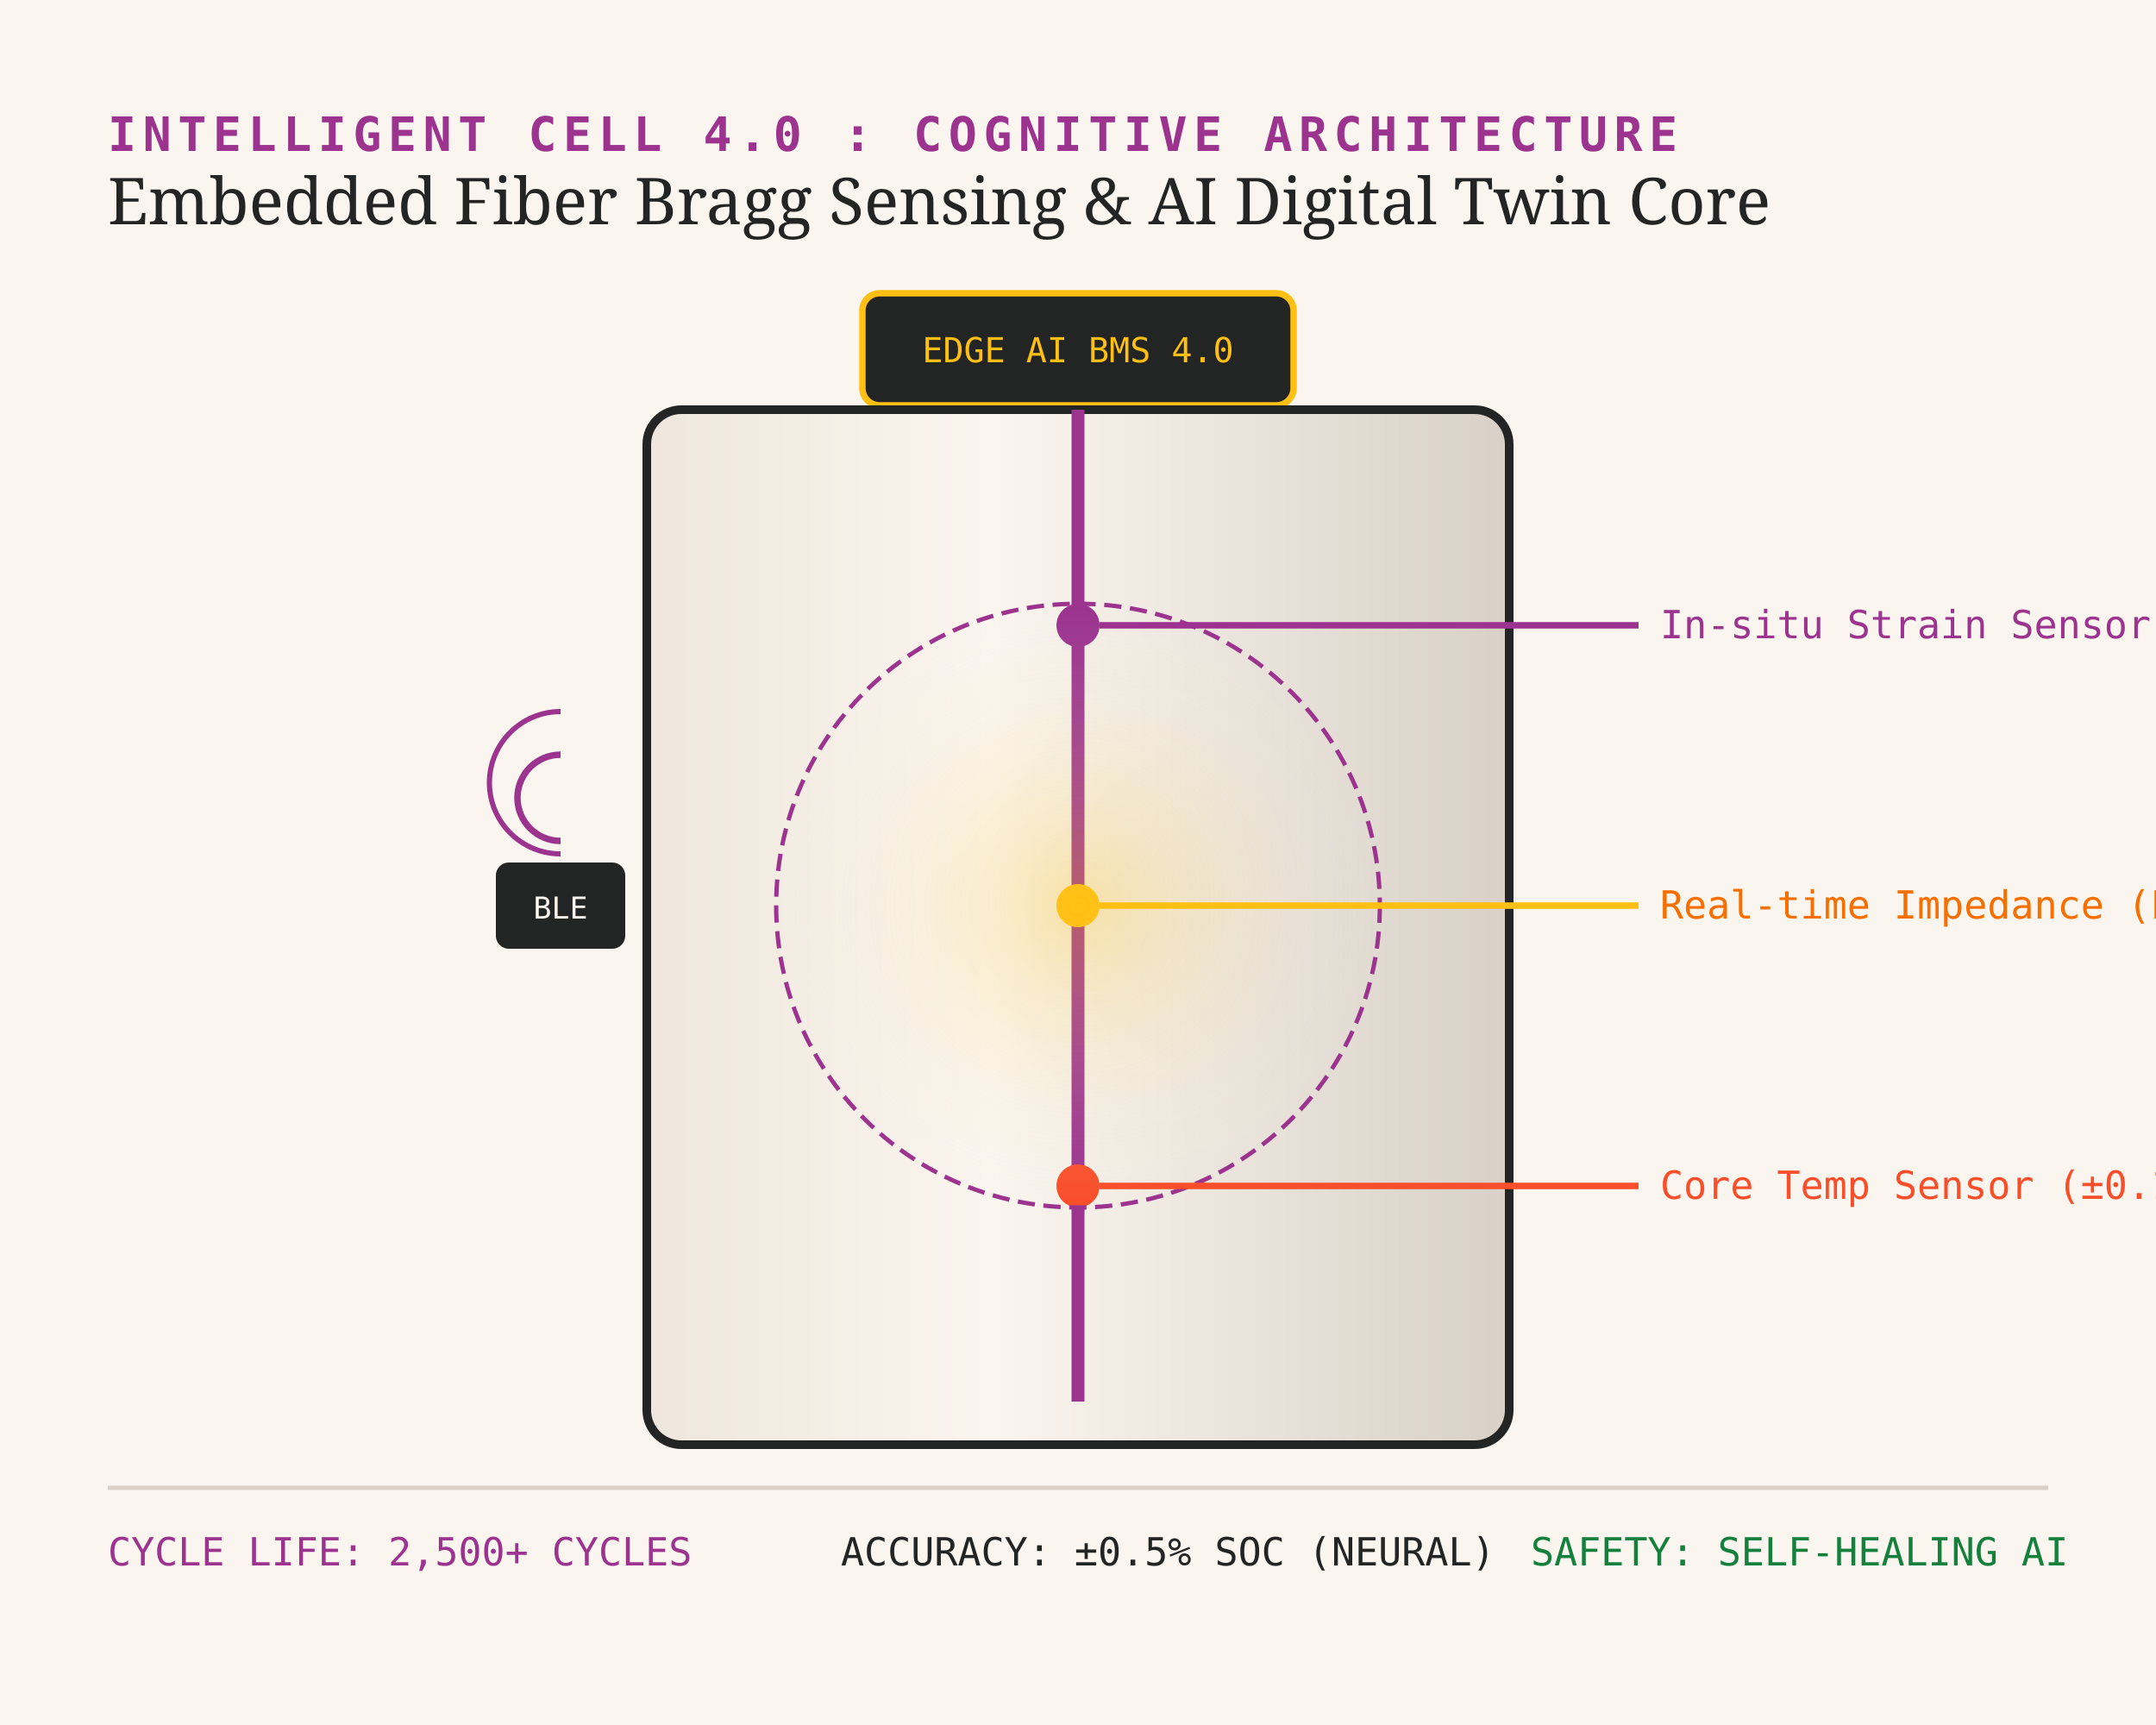
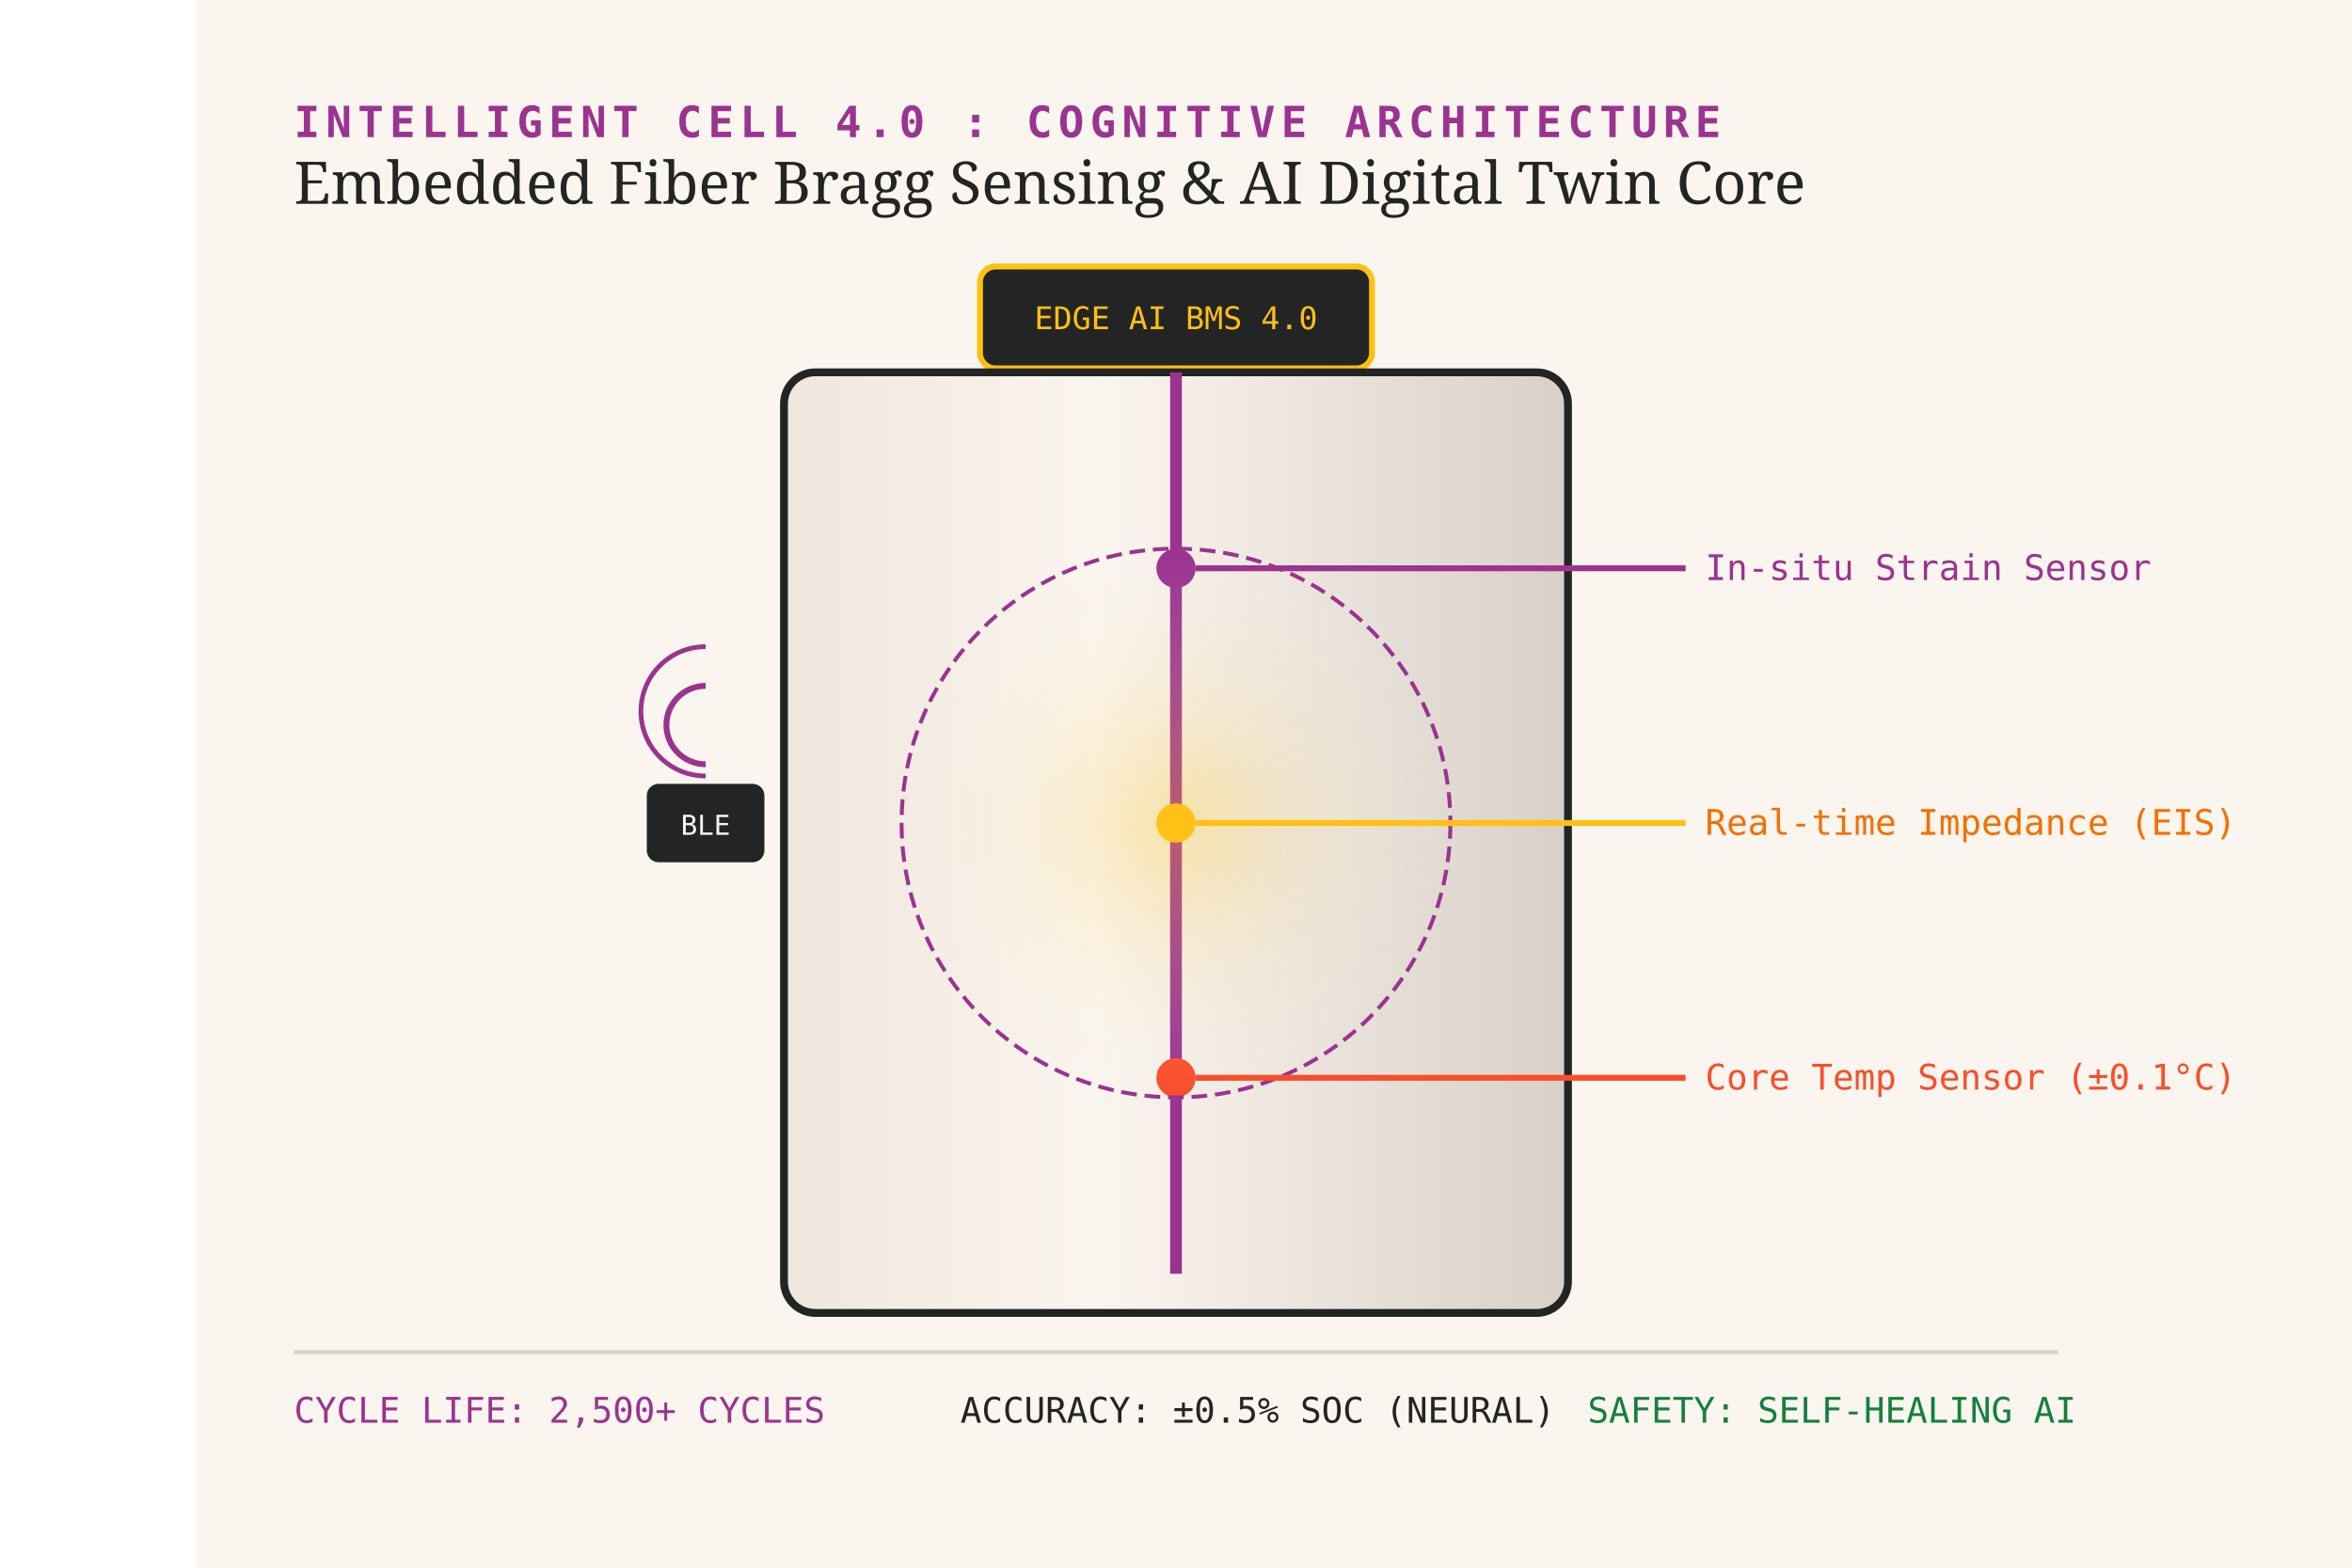
- <svg xmlns="http://www.w3.org/2000/svg" viewBox="0 0 500 400" width="100%" height="100%">
+ <svg xmlns="http://www.w3.org/2000/svg" viewBox="-50 0 600 400" width="100%" height="100%">
  <defs>
    <linearGradient id="smartCasing" x1="0%" y1="0%" x2="100%" y2="0%">
      <stop offset="0%" stop-color="#efe7dd" />
      <stop offset="40%" stop-color="#faf5ee" />
      <stop offset="100%" stop-color="#d9d1c8" />
    </linearGradient>
    <linearGradient id="neuralFlow" x1="0%" y1="0%" x2="0%" y2="100%">
      <stop offset="0%" stop-color="#9b338f" />
      <stop offset="50%" stop-color="#ffc013" />
      <stop offset="100%" stop-color="#f94e2a" />
    </linearGradient>
    <radialGradient id="balancedCore" cx="50%" cy="50%" r="50%">
      <stop offset="0%" stop-color="#ffc013" stop-opacity="0.3" />
      <stop offset="100%" stop-color="#faf5ee" stop-opacity="0" />
    </radialGradient>
  </defs>
  <rect width="100%" height="100%" fill="#faf5ee" />
  <text x="25" y="35" font-family="'gtAmericaMono', monospace" font-size="11" font-weight="bold" fill="#9b338f" letter-spacing="1.5">INTELLIGENT CELL 4.0 : COGNITIVE ARCHITECTURE</text>
  <text x="25" y="52" font-family="'fsKim', serif" font-size="15" fill="#232424">Embedded Fiber Bragg Sensing &amp; AI Digital Twin Core</text>
  <g transform="translate(100, 80)">
    <rect x="100" y="-12" width="100" height="26" rx="4" fill="#232424" stroke="#ffc013" stroke-width="1.5" />
    <text x="150" y="4" font-family="'gtAmericaMono', monospace" font-size="8" fill="#ffc013" text-anchor="middle">EDGE AI BMS 4.0</text>
    <rect x="50" y="15" width="200" height="240" rx="8" fill="url(#smartCasing)" stroke="#232424" stroke-width="2" />
    <line x1="150" y1="15" x2="150" y2="245" stroke="#9b338f" stroke-width="3" />
    <circle cx="150" cy="65" r="5" fill="#9b338f" />
    <circle cx="150" cy="130" r="5" fill="#ffc013" />
    <circle cx="150" cy="195" r="5" fill="#f94e2a" />
    <ellipse cx="150" cy="130" rx="70" ry="70" fill="url(#balancedCore)" stroke="#9b338f" stroke-width="1" stroke-dasharray="4 2" />
    <path d="M 155 65 L 280 65" stroke="#9b338f" stroke-width="1.5" />
    <text x="285" y="68" font-family="'gtAmericaMono', monospace" font-size="9" fill="#9b338f">In-situ Strain Sensor</text>
    <path d="M 155 130 L 280 130" stroke="#ffc013" stroke-width="1.5" />
    <text x="285" y="133" font-family="'gtAmericaMono', monospace" font-size="9" fill="#f66f00">Real-time Impedance (EIS)</text>
    <path d="M 155 195 L 280 195" stroke="#f94e2a" stroke-width="1.5" />
    <text x="285" y="198" font-family="'gtAmericaMono', monospace" font-size="9" fill="#f94e2a">Core Temp Sensor (±0.1°C)</text>
    <rect x="15" y="120" width="30" height="20" rx="3" fill="#232424" />
    <text x="30" y="133" font-family="'gtAmericaMono', monospace" font-size="7" fill="#faf5ee" text-anchor="middle">BLE</text>
    <path d="M 30 115 A 8 8 0 0 1 30 95" fill="none" stroke="#9b338f" stroke-width="1.5" />
    <path d="M 30 118 A 15 15 0 0 1 30 85" fill="none" stroke="#9b338f" stroke-width="1.2" />
  </g>
  <g transform="translate(25, 345)">
    <line x1="0" y1="0" x2="450" y2="0" stroke="#d9d1c8" stroke-width="1" />
    <text x="0" y="18" font-family="'gtAmericaMono', monospace" font-size="9" fill="#9b338f">CYCLE LIFE: 2,500+ CYCLES</text>
    <text x="170" y="18" font-family="'gtAmericaMono', monospace" font-size="9" fill="#232424">ACCURACY: ±0.5% SOC (NEURAL)</text>
    <text x="330" y="18" font-family="'gtAmericaMono', monospace" font-size="9" fill="#15803d">SAFETY: SELF-HEALING AI</text>
  </g>
</svg>
